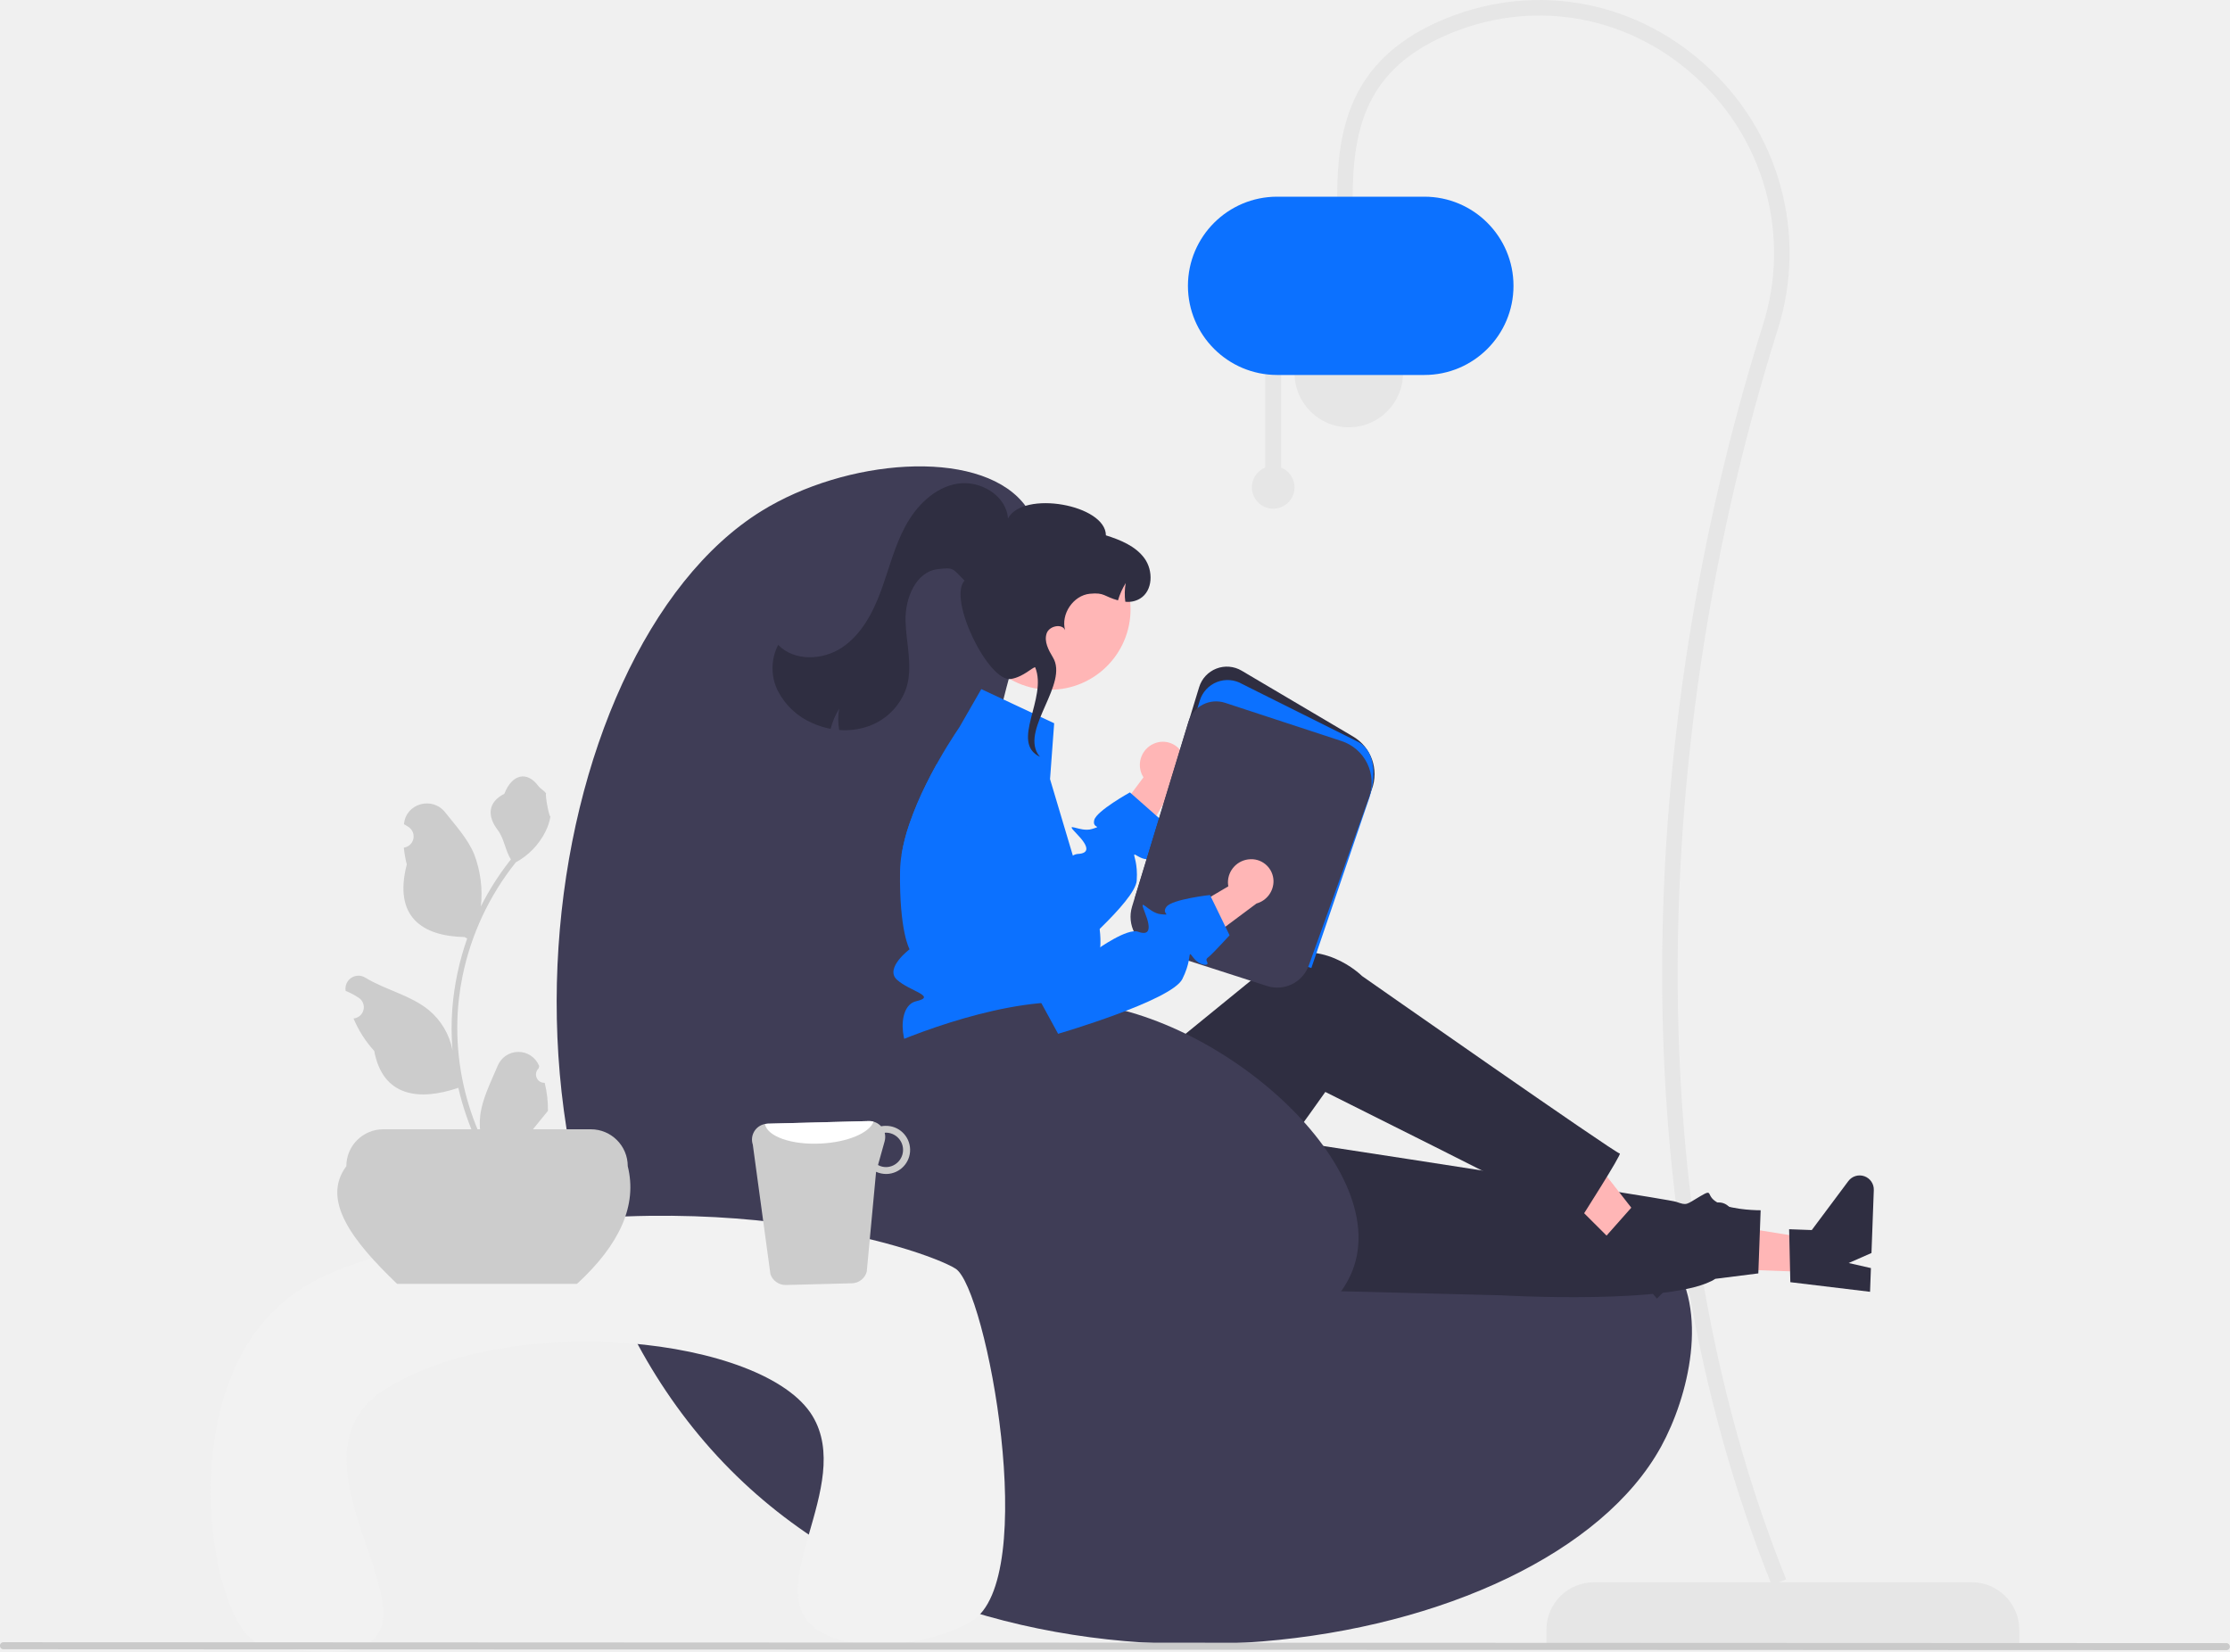
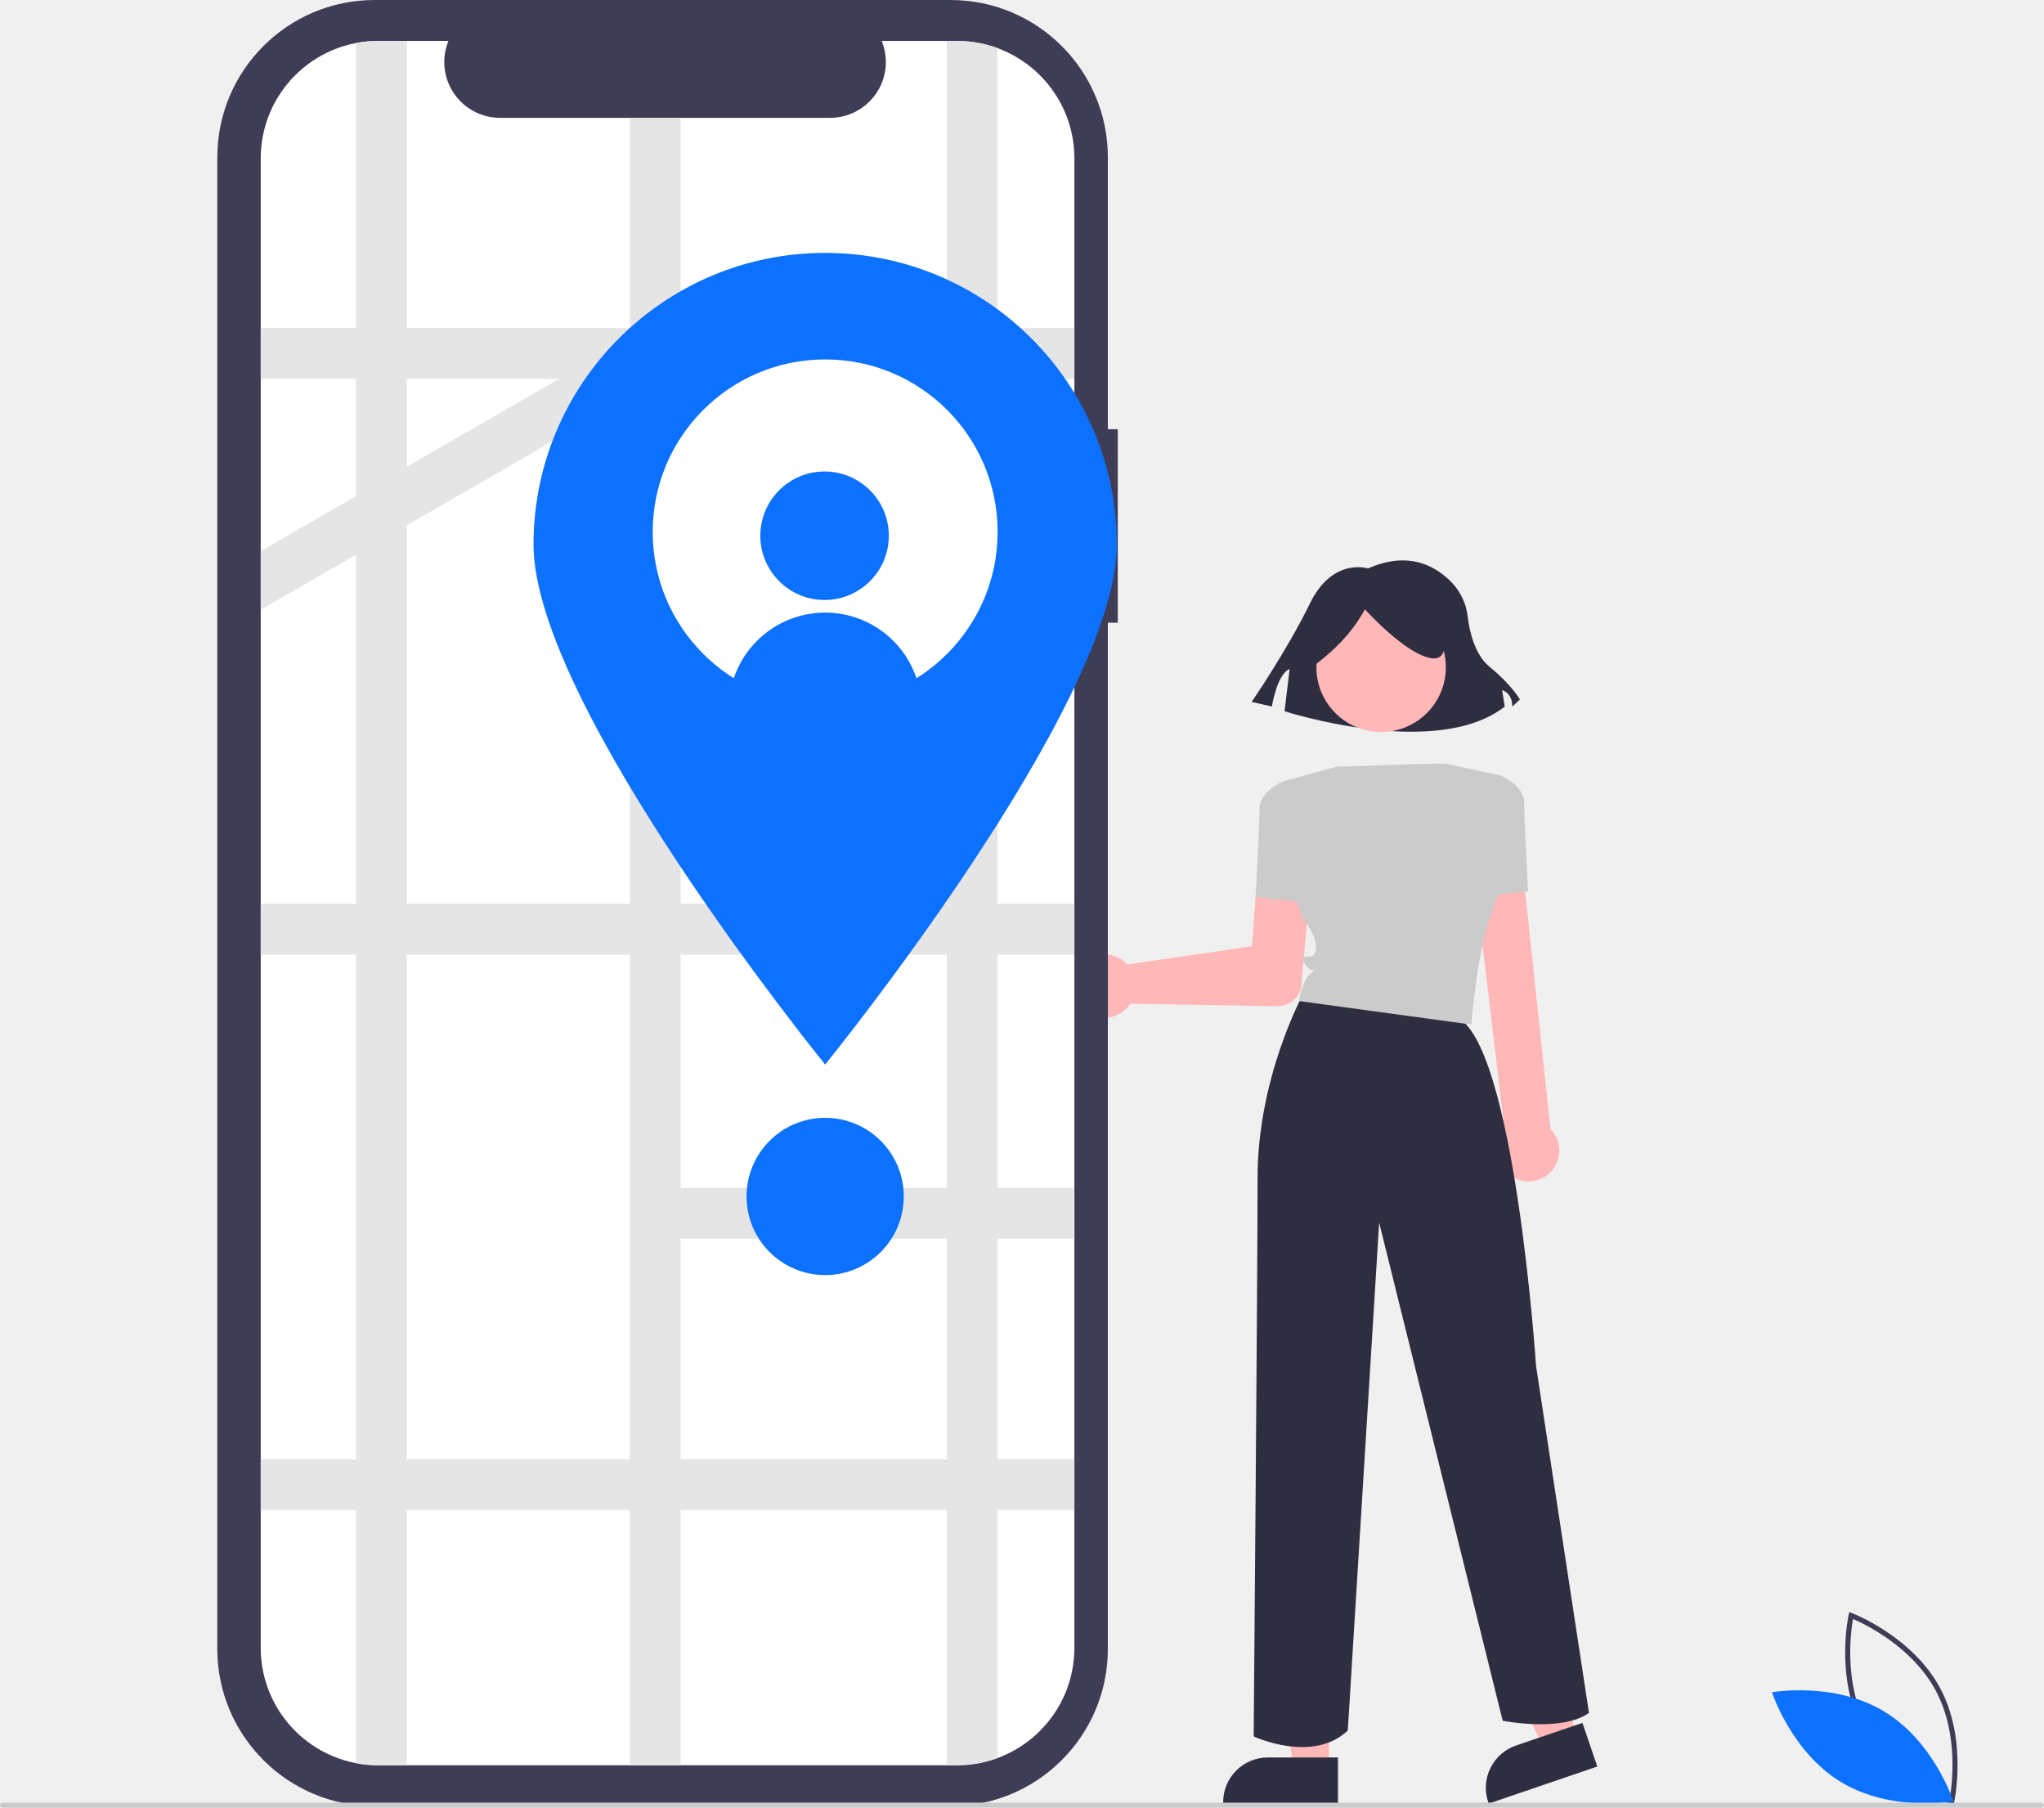
- <svg xmlns="http://www.w3.org/2000/svg" data-name="Layer 1" width="751.131" height="556.415" viewBox="0 0 751.131 556.415">
-   <path d="M745.319,704.743H904.585a0,0,0,0,1,0,0v4.887a16,16,0,0,1-16,16H761.319a16,16,0,0,1-16-16V704.743A0,0,0,0,1,745.319,704.743Z" transform="translate(1425.47 1258.58) rotate(-180)" fill="#e6e6e6" />
-   <path d="M821.225,705.718l4.843-1.951c-50.677-125.789-45.795-284.482-2.956-420.613a85.005,85.005,0,0,0-24.764-89.934c-24.865-22.189-59.145-27.594-89.467-14.108-29.931,13.314-34.056,36.505-34.056,59.583h5.222c0-24.635,5.265-43.383,30.957-54.812,28.419-12.639,60.555-7.569,83.867,13.234A79.839,79.839,0,0,1,818.131,281.586C774.798,419.289,770.202,579.072,821.225,705.718Z" transform="translate(-224.4343 -171.7927)" fill="#e6e6e6" />
-   <circle cx="454.307" cy="125.648" r="18.276" fill="#e6e6e6" />
-   <path d="M650.594,329.302V294.672h5.385v34.629a7.179,7.179,0,1,1-5.385,0Z" transform="translate(-224.4343 -171.7927)" fill="#e6e6e6" />
-   <path d="M624.565,268.068a30.06,30.06,0,0,1,30.025-30.025h49.607a30.025,30.025,0,1,1,0,60.051H654.59A30.06,30.06,0,0,1,624.565,268.068Z" transform="translate(-224.4343 -171.7927)" fill="#0C71FF" />
-   <path d="M554.67,454.005c4.981-63.723,30.447-94.083,14.14-113.123-15.619-18.238-59.617-14.47-87.872,3.03-76.212,47.202-104.134,235.332-6.06,327.249C568.072,758.504,744.695,730.53,783.946,659.04c9.158-16.681,16.434-45.922,3.03-63.632-33.278-43.967-154.271,35.669-208.066-14.14C547.03,551.749,551.937,488.975,554.67,454.005Z" transform="translate(-224.4343 -171.7927)" fill="#3f3d56" />
-   <path d="M612.927,422.347a7.822,7.822,0,0,0-3.924,10.18,7.504,7.504,0,0,0,.597,1.087l-16.358,21.842,8.163,12.2,19.174-32.343a7.8,7.8,0,0,0,2.373-9.222,7.465,7.465,0,0,0-9.838-3.828Q613.02,422.303,612.927,422.347Z" transform="translate(-224.4343 -171.7927)" fill="#ffb6b6" />
-   <path d="M612.914,460.005c1.071.949-1.899,2.121-5.04.273-.899-.535-1.283-.758-1.384-.616-.253.353,1.222,2.959.828,8.747-.242,3.454-5.979,9.949-12.494,16.282-8.807,8.565-19.049,16.827-19.049,16.827l-3.596-2.879-37.704-30.23-6.363-8.807a62.681,62.681,0,0,1,2.616-10.232,111.546,111.546,0,0,1,5.676-13.474c1.172-2.374,2.374-4.636,3.525-6.717l20.201,22.261,16.928,18.645s4.929-7.939,8.747-10.1a3.636,3.636,0,0,1,1.616-.555c3.858-.182,4.091-2.283-.384-6.858-4.474-4.575,1.172-.303,5.151-1.535,3.98-1.232,0,0,.838-3.081.838-3.081,11.999-9.262,11.999-9.262l.465.414,8.434,7.444,2.414,2.131s-2.636,7.232-3.363,8.757C612.248,458.965,611.854,459.046,612.914,460.005Z" transform="translate(-224.4343 -171.7927)" fill="#0C71FF" />
-   <polygon points="610.804 428.521 611.215 417.38 568.439 410.493 567.832 426.935 610.804 428.521" fill="#ffb6b6" />
-   <path d="M827.473,603.668l-.406-17.838,7.626.281,12.311-16.49a4.767,4.767,0,0,1,8.583,3.027l-.782,21.19-7.678,3.374,7.49,1.704-.295,7.989Z" transform="translate(-224.4343 -171.7927)" fill="#2f2e41" />
-   <path d="M594.489,604.651l135.488,3.435s58.508,3.379,72.236-5.551l14.476-1.828.785-21.264s-8.852.065-13.942-2.306-1.552-5.273-6.405-2.42-4.34,3.196-8.092,1.885S613.241,549.069,613.241,549.069Z" transform="translate(-224.4343 -171.7927)" fill="#2f2e41" />
-   <polygon points="548.592 423.631 556.471 415.744 529.796 381.601 518.168 393.243 548.592 423.631" fill="#ffb6b6" />
-   <path d="M765.053,588.562l11.835-13.353,5.399,5.393,20.241-3.716a4.767,4.767,0,0,1,4.234,8.057l-14.985,15.003-7.923-2.748,4.332,6.344-5.65,5.657Z" transform="translate(-224.4343 -171.7927)" fill="#2f2e41" />
-   <path d="M541.035,530.449l1.347,31.31c1.586,36.859,42.178,59.168,73.654,39.923q.87-.532,1.746-1.102s11.933-3.205,11.571-8.279,2.553-7.545,5.133-6.161,36.357-46.553,36.357-46.553,70.178,35.006,85.66,43.247c0,0,14.556-22.759,13.501-22.52s-86.819-59.788-86.819-59.788-13.972-14.14-31.304-4.804c-.361,1.371-.052,1.419-.052,1.419l-57.253,46.652-8.09-15.363Z" transform="translate(-224.4343 -171.7927)" fill="#2f2e41" />
-   <path d="M595.017,491.306a32.354,32.354,0,0,1-.616,4.303,25.39,25.39,0,0,1-1.98,5.939s0,2.111-4.04,9.181,1.01,4.04,4.04,9.292c3.03,5.242,0,2.828-3.363,6.202a7.722,7.722,0,0,0-1.909,7.606s-43.391.03-51.471-3-9.918-20.1-2.677-21.786c7.232-1.687-2.192-3.363-6.444-7.252-4.252-3.889,4.252-10.252,4.252-10.252s-3.505-6.05-3.212-26.362a40.029,40.029,0,0,1,.515-5.575,62.681,62.681,0,0,1,2.616-10.232,111.546,111.546,0,0,1,5.676-13.474c1.172-2.374,2.374-4.636,3.525-6.717.182-.323.353-.636.535-.949,2.192-3.879,4.192-7.05,5.515-9.08,1.02-1.576,1.636-2.464,1.636-2.464l7.353-12.787,24.544,11.504-1.394,18.817,4.232,14.191,1.949,6.535,1.505,5.04,2.323,7.807s-.636.03.121,1.071a34.484,34.484,0,0,1,6.575,15.827A32.227,32.227,0,0,1,595.017,491.306Z" transform="translate(-224.4343 -171.7927)" fill="#0C71FF" />
-   <path d="M665.896,493.334l-.461-.149-58.744-18.917,21.647-71.017a9.768,9.768,0,0,1,14.312-5.562l37.54,22.179a14.715,14.715,0,0,1,6.319,17.788Z" transform="translate(-224.4343 -171.7927)" fill="#2f2e41" />
-   <path d="M666.134,497.849l-59.217-19.069,21.647-71.017A9.768,9.768,0,0,1,642.876,402.201l39.332,19.637c5.909,3.49,5.771,12.524,3.027,19.936Z" transform="translate(-224.4343 -171.7927)" fill="#0C71FF" />
-   <path d="M660.206,502.989a11.291,11.291,0,0,1-9.05.9l-37.85-12.189A11.704,11.704,0,0,1,605.731,477.21l18.976-62.255a9.767,9.767,0,0,1,12.39-6.431l39.224,12.879a14.722,14.722,0,0,1,9.265,18.959l-20.289,56.565A11.304,11.304,0,0,1,660.206,502.989Z" transform="translate(-224.4343 -171.7927)" fill="#3f3d56" />
-   <circle cx="353.691" cy="205.214" r="27.11" fill="#ffb6b6" />
-   <path d="M486.452,404.525a23.511,23.511,0,0,0,11.546,10.793,27.033,27.033,0,0,0,6.222,1.969,24.326,24.326,0,0,1,2.879-6.816,20.083,20.083,0,0,0,0,7.199,23.9,23.9,0,0,0,9.663-1.199,20.726,20.726,0,0,0,13.034-13.204c2.16-7.186-.167-14.861-.35-22.362-.189-7.502,3.373-16.474,10.82-17.402,5.671-.708,4.97-.158,9.045,3.848-5.7,6.332,8.196,34.377,15.653,33.138,4.216-.701,7.318-4.048,8.152-3.932,4.27,10.456-8.574,25.286,1.613,30.154l-.756-1c-5.332-8.808,10.445-23.685,5.113-32.494-1.486-2.464-3.032-5.353-2.112-8.079.873-2.592,5.293-3.412,6.226-1.053-1.516-5.407,2.716-11.752,8.338-12.304,4.994-.493,4.706.931,9.467,2.229a24.293,24.293,0,0,1,2.608-5.835,19.918,19.918,0,0,0-.139,6.296,7.855,7.855,0,0,0,4.941-1.046c4.397-2.636,4.528-9.44,1.507-13.581-3.026-4.142-8.095-6.187-12.985-7.734-.045-10.342-27.872-15.292-32.99-5.678-.526-7.785-9.45-13.029-17.138-11.707s-13.752,7.487-17.45,14.357c-3.697,6.865-5.532,14.552-8.238,21.865s-6.575,14.604-13.056,18.943c-6.48,4.333-16.109,4.727-21.52-.89A17.168,17.168,0,0,0,486.452,404.525Z" transform="translate(-224.4343 -171.7927)" fill="#2f2e41" />
-   <path d="M514.269,528.498a9.788,9.788,0,0,1,1.815-1.149c10.377-5.164,42.645-18.57,67.877-18.02,48.548,1.058,110.332,54.637,95.953,90.617-10.941,27.378-65.336,42.954-105.043,30.496C519.245,612.989,497.288,542.036,514.269,528.498Z" transform="translate(-224.4343 -171.7927)" fill="#3f3d56" />
-   <path d="M312.726,725.733c-15.864-2.993-29.906-74.46,1.305-109.658,10.693-12.059,24.032-17.308,41.775-22.193,102.121-28.115,180.011-1.32,190.478,5.222,10.444,6.527,28.752,104.875,5.34,118.796-13.173,7.833-39.282,11.749-52.218,2.611-19.035-13.446,12.915-48.324-1.305-71.8C481.963,622.071,396.986,613.097,354.382,639.573,308.929,667.82,402.684,742.704,312.726,725.733Z" transform="translate(-224.4343 -171.7927)" fill="#f2f2f2" />
-   <path d="M418.787,604.223H358.183c-14.961-14.338-25.658-28.156-17.094-39.626a12.432,12.432,0,0,1,12.432-12.432h69.928a12.432,12.432,0,0,1,12.432,12.432C439.141,577.666,433.316,590.877,418.787,604.223Z" transform="translate(-224.4343 -171.7927)" fill="#ccc" />
-   <path d="M407.903,536.515a2.807,2.807,0,0,1-2.035-4.866l.192-.765q-.038-.092-.076-.184a7.539,7.539,0,0,0-13.907.052c-2.275,5.478-5.17,10.966-5.883,16.758a22.304,22.304,0,0,0,.392,7.671A89.42,89.42,0,0,1,378.452,518.042a86.307,86.307,0,0,1,.535-9.628q.444-3.931,1.231-7.807a90.456,90.456,0,0,1,17.938-38.337,24.073,24.073,0,0,0,10.012-10.387,18.363,18.363,0,0,0,1.67-5.018c-.487.064-1.838-7.359-1.47-7.815-.679-1.031-1.895-1.543-2.637-2.549-3.689-5.002-8.773-4.129-11.426,2.669-5.669,2.861-5.724,7.606-2.245,12.169,2.213,2.903,2.517,6.832,4.459,9.94-.2.256-.408.503-.607.759a91.039,91.039,0,0,0-9.502,15.054,37.846,37.846,0,0,0-2.259-17.579c-2.163-5.217-6.216-9.611-9.786-14.122-4.288-5.418-13.08-3.053-13.836,3.814q-.011.1-.021.199.795.449,1.557.952a3.808,3.808,0,0,1-1.535,6.93l-.078.012a37.89,37.89,0,0,0,.999,5.665c-4.58,17.71,5.307,24.16,19.424,24.45.312.16.615.32.927.471a92.924,92.924,0,0,0-5.002,23.539,88.135,88.135,0,0,0,.064,14.231l-.024-.168a23.289,23.289,0,0,0-7.95-13.448c-6.118-5.026-14.762-6.877-21.363-10.916a4.371,4.371,0,0,0-6.694,4.252q.013.088.027.176a25.578,25.578,0,0,1,2.868,1.382q.795.449,1.557.952a3.808,3.808,0,0,1-1.535,6.93l-.078.012c-.056.008-.104.016-.16.024a37.923,37.923,0,0,0,6.975,10.923c2.863,15.46,15.162,16.927,28.318,12.425h.008a92.897,92.897,0,0,0,6.24,18.218h22.293c.08-.248.152-.503.224-.751a25.329,25.329,0,0,1-6.169-.367c1.654-2.03,3.308-4.075,4.962-6.105a1.384,1.384,0,0,0,.104-.12c.839-1.039,1.686-2.069,2.525-3.108l0-.001a37.101,37.101,0,0,0-1.087-9.451Z" transform="translate(-224.4343 -171.7927)" fill="#ccc" />
-   <path d="M483.94,600.976a5.385,5.385,0,0,0,5.189,3.635l22.233-.572a5.311,5.311,0,0,0,5.019-3.908l3.146-33.642a8.22,8.22,0,0,0,3.557.731,8.108,8.108,0,0,0-.407-16.211,6.869,6.869,0,0,0-1.457.152,5.495,5.495,0,0,0-4.09-1.765l-34.199.883a4.912,4.912,0,0,0-.844.105,5.341,5.341,0,0,0-4.09,6.936Zm36.233-36.773,2.239-8.017a5.46,5.46,0,0,0,.017-2.832c.109-0.0.204-.052.313-.052a5.8,5.8,0,0,1,.272,11.596A5.459,5.459,0,0,1,520.172,564.203Z" transform="translate(-224.4343 -171.7927)" fill="#ccc" />
-   <path d="M482.087,550.382c.729,4.166,8.92,7.095,18.77,6.586,9.058-.417,16.464-3.598,17.82-7.367a5.057,5.057,0,0,0-1.548-.206l-34.199.883A4.912,4.912,0,0,0,482.087,550.382Z" transform="translate(-224.4343 -171.7927)" fill="#fff" />
-   <path d="M225.625,727.311l748.75.307a1.191,1.191,0,0,0,0-2.381l-748.75-.307a1.191,1.191,0,1,0,0,2.381Z" transform="translate(-224.4343 -171.7927)" fill="#cacaca" />
-   <path d="M645.576,461.206a7.822,7.822,0,0,0-7.536,7.889,7.505,7.505,0,0,0,.133,1.233l-23.499,13.873,2.844,14.4,30.135-22.485a7.8,7.8,0,0,0,5.737-7.601,7.465,7.465,0,0,0-7.61-7.317Q645.678,461.201,645.576,461.206Z" transform="translate(-224.4343 -171.7927)" fill="#ffb6b6" />
-   <path d="M626.326,494.279c-.629-.842-.899-1.195-1.042-1.098-.368.222-.014,3.197-2.602,8.383-3.643,7.285-41.844,18.442-41.844,18.442l-4.703-8.611-20.688-37.84-7.131-30.33a13.531,13.531,0,0,1-.361-3.228,128.177,128.177,0,0,1,20.171-11.611,13.504,13.504,0,0,1,6.061,7.22l14.241,39.929,5.683,15.942s10.024-7.168,13.66-5.852c3.63,1.324,4.662-.532,2.289-6.475-2.373-5.943,1.189.174,5.334.563,4.153.395,0,0,1.962-2.522s14.645-3.94,14.645-3.94l.27.563,4.915,10.11,1.407,2.905s-5.211,5.653-6.468,6.78c-1.263,1.135-1.653,1.056-1.035,2.349C631.699,497.248,628.509,497.19,626.326,494.279Z" transform="translate(-224.4343 -171.7927)" fill="#0C71FF" />
+ <svg xmlns="http://www.w3.org/2000/svg" data-name="afcb9ff3-8250-4c7a-bd11-73381c22471b" width="806" height="712.713" viewBox="0 0 806 712.713">
+   <path d="M770.296,711.765l-1.073-.402c-.236-.089-23.709-9.082-34.704-29.474-10.996-20.393-5.612-44.945-5.556-45.19l.253-1.118,1.073.402c.236.089,23.708,9.082,34.704,29.474,10.996,20.393,5.612,44.945,5.556,45.19ZM736.279,680.94c9.296,17.241,27.845,26.079,32.545,28.097.894-5.037,3.696-25.406-5.592-42.631-9.287-17.223-27.843-26.074-32.545-28.097C729.793,643.349,726.992,663.716,736.279,680.94Z" transform="translate(0 0.00002)" fill="#3f3d56" />
+   <path d="M742.922,674.736c19.761,11.889,27.371,35.503,27.371,35.503s-24.428,4.339-44.188-7.55-27.371-35.503-27.371-35.503S723.161,662.847,742.922,674.736Z" transform="translate(0 0.00002)" fill="#0c71ff" />
+   <path d="M424.792,381.964a12.52,12.52,0,0,1,18.459-2.877,11.918,11.918,0,0,1,1.21,1.155l49.211-7.164,2.739-37.005a10.733,10.733,0,0,1,21.409,1.581q-.007.099-.016.197l-4.797,51.925-.023.116a9.724,9.724,0,0,1-9.395,6.82l-57.883-.999a11.713,11.713,0,0,1-.726.992,12.521,12.521,0,0,1-18.668.764q-.374-.383-.708-.791A12.559,12.559,0,0,1,424.792,381.964Z" transform="translate(0 0.00002)" fill="#ffb7b7" />
+   <polygon points="524.006 697.479 509.97 697.478 503.293 643.341 524.008 643.342 524.006 697.479" fill="#ffb7b7" />
+   <path d="M527.585,711.084l-45.257-.002V710.51a17.616,17.616,0,0,1,17.615-17.615h.001l27.641.001Z" transform="translate(0 0.00002)" fill="#2f2e41" />
+   <polygon points="622.082 684.754 608.798 689.284 585 640.202 604.607 633.515 622.082 684.754" fill="#ffb7b7" />
+   <path d="M629.862,696.475l-42.834,14.609-.185-.542a17.616,17.616,0,0,1,10.985-22.359l.001-0,26.161-8.923Z" transform="translate(0 0.00002)" fill="#2f2e41" />
+   <path d="M539.461,224.126s-13.97-4.614-22.951,13.841-22.951,38.754-22.951,38.754l7.983,1.845s1.996-12.918,6.985-14.764l-1.996,16.609s59.871,19.377,86.813-1.845l-.998-6.459s3.991.923,3.991,6.459l2.994-2.768s-2.994-5.536-11.974-12.918c-5.895-4.845-7.92-14.063-8.616-19.826a23.102,23.102,0,0,0-5.973-13.065C566.801,223.593,555.926,216.795,539.461,224.126Z" transform="translate(0 0.00002)" fill="#2f2e41" />
+   <circle cx="544.611" cy="263.088" r="25.515" fill="#ffb7b7" />
+   <path d="M510.59,309.613l-4.639-1.546s-9.278,3.866-9.278,10.825-1.546,34.793-1.546,34.793l20.876,2.32Z" transform="translate(0 0.00002)" fill="#cbcbcb" />
+   <path d="M593.622,461.697a12.064,12.064,0,0,1-.276-15.744L580.323,336.887a9.722,9.722,0,0,1,19.418-1.001q.003.053.005.107l11.651,109.183a11.711,11.711,0,0,1,1.165,1.363,12.144,12.144,0,0,1-2.724,16.956q-.201.145-.407.282h0a12.155,12.155,0,0,1-10.27,1.485A12.006,12.006,0,0,1,593.622,461.697Z" transform="translate(0 0.00002)" fill="#ffb7b7" />
+   <path d="M581.695,353.685l20.876-2.32s-1.546-27.835-1.546-34.793-9.278-10.825-9.278-10.825l-4.639,1.546Z" transform="translate(0 0.00002)" fill="#cbcbcb" />
+   <path d="M513.683,392.304s-17.783,32.513-17.783,71.946S494.353,684.609,494.353,684.609s23.196,10.825,37.113-2.32l12.371-200.256,48.711,196.39s23.196,4.639,34.02-3.093l-20.876-136.854s-8.505-128.349-31.701-137.627S513.683,392.304,513.683,392.304Z" transform="translate(0 0.00002)" fill="#2f2e41" />
+   <path d="M517.039,263.249c9.033-6.537,16.344-14.066,21.181-23.023,0,0,16.576,18.418,26.706,19.339s.921-22.102.921-22.102l-18.418-4.605-17.497,1.842-13.814,9.209Z" transform="translate(0 0.00002)" fill="#2f2e41" />
+   <path d="M570.126,301.108s.736-.395-43.296,1.209l-18.429,5.075-2.449.675s2.32,46.391,8.505,54.896,4.639,13.144,3.093,13.917-5.412-.773-3.093,3.093,5.412,1.546,2.32,3.866-4.639,10.825-4.639,10.825l68.041,9.278s2.32-30.154,8.505-45.618,7.732-21.649,7.732-21.649L591.775,305.747Z" transform="translate(0 0.00002)" fill="#cbcbcb" />
+   <path d="M440.767,169.224h-3.913V62.037A62.037,62.037,0,0,0,374.817,0H147.728A62.037,62.037,0,0,0,85.691,62.037v588.035a62.037,62.037,0,0,0,62.037,62.037H374.817a62.037,62.037,0,0,0,62.037-62.037h0V245.521h3.913Z" transform="translate(0 0.00002)" fill="#3f3d56" />
+   <path d="M423.651,62.473v587.17a46.289,46.289,0,0,1-46.247,46.33H149.141a46.297,46.297,0,0,1-46.33-46.265V62.473a46.297,46.297,0,0,1,46.265-46.33h27.745a22.008,22.008,0,0,0,20.38,30.32h130.1a22.008,22.008,0,0,0,20.38-30.32h29.64a46.289,46.289,0,0,1,46.33,46.247v.083Z" transform="translate(0 0.00002)" fill="#fff" />
+   <path d="M423.651,149.343v-20h-30.27v-110.34a46.186,46.186,0,0,0-16.06-2.86h-3.94v113.2h-105v-82.88h-20v82.88h-88v-113.2H149.141a45.889,45.889,0,0,0-8.76.83v112.37h-37.57v20h37.57v46.261L102.811,217.293v23.1l37.569-21.69v137.639H102.811v20h37.57v199H102.811v20h37.57V695.143a45.901,45.901,0,0,0,8.76.83h11.24v-100.63h88v100.63h20v-100.63h105v100.63h3.94a46.185,46.185,0,0,0,16.06-2.86v-97.77h30.27v-20h-30.27v-87h30v-20h-30v-92h30.27v-20h-30.27v-122h30.27v-20h-30.27v-65Zm-203.139,0-0.0 0-60.13,34.72-0.0 0V149.343Zm-60.131,57.811 0-0,88-50.81V356.343h-88Zm0,368.189v-199h88v199Zm213,0h-105v-87h105Zm0-107h-105v-92h105Zm0-112h-105v-122h105Zm0-142h-105v-65h105Z" transform="translate(0 0.00002)" fill="#e5e5e5" />
+   <path d="M440.381,214.713c0,63.513-115,205-115,205s-115-141.487-115-205a115,115,0,0,1,230,0Z" transform="translate(0 0.00002)" fill="#0c71ff" />
+   <path d="M393.382,209.713a68,68,0,1,1-68-68h0a67.969,67.969,0,0,1,68,67.938Z" transform="translate(0 0.00002)" fill="#fff" />
+   <circle cx="325.146" cy="211.222" r="25.333" fill="#0c71ff" />
+   <path d="M361.912,269.083a68.072,68.072,0,0,1-73.07-.01,37.999,37.999,0,0,1,73.07.01Z" transform="translate(0 0.00002)" fill="#0c71ff" />
+   <circle cx="325.381" cy="471.713" r="31" fill="#0c71ff" />
+   <path d="M805,712.713H1a1,1,0,0,1,0-2H805a1,1,0,0,1,0,2Z" transform="translate(0 0.00002)" fill="#cbcbcb" />
</svg>
